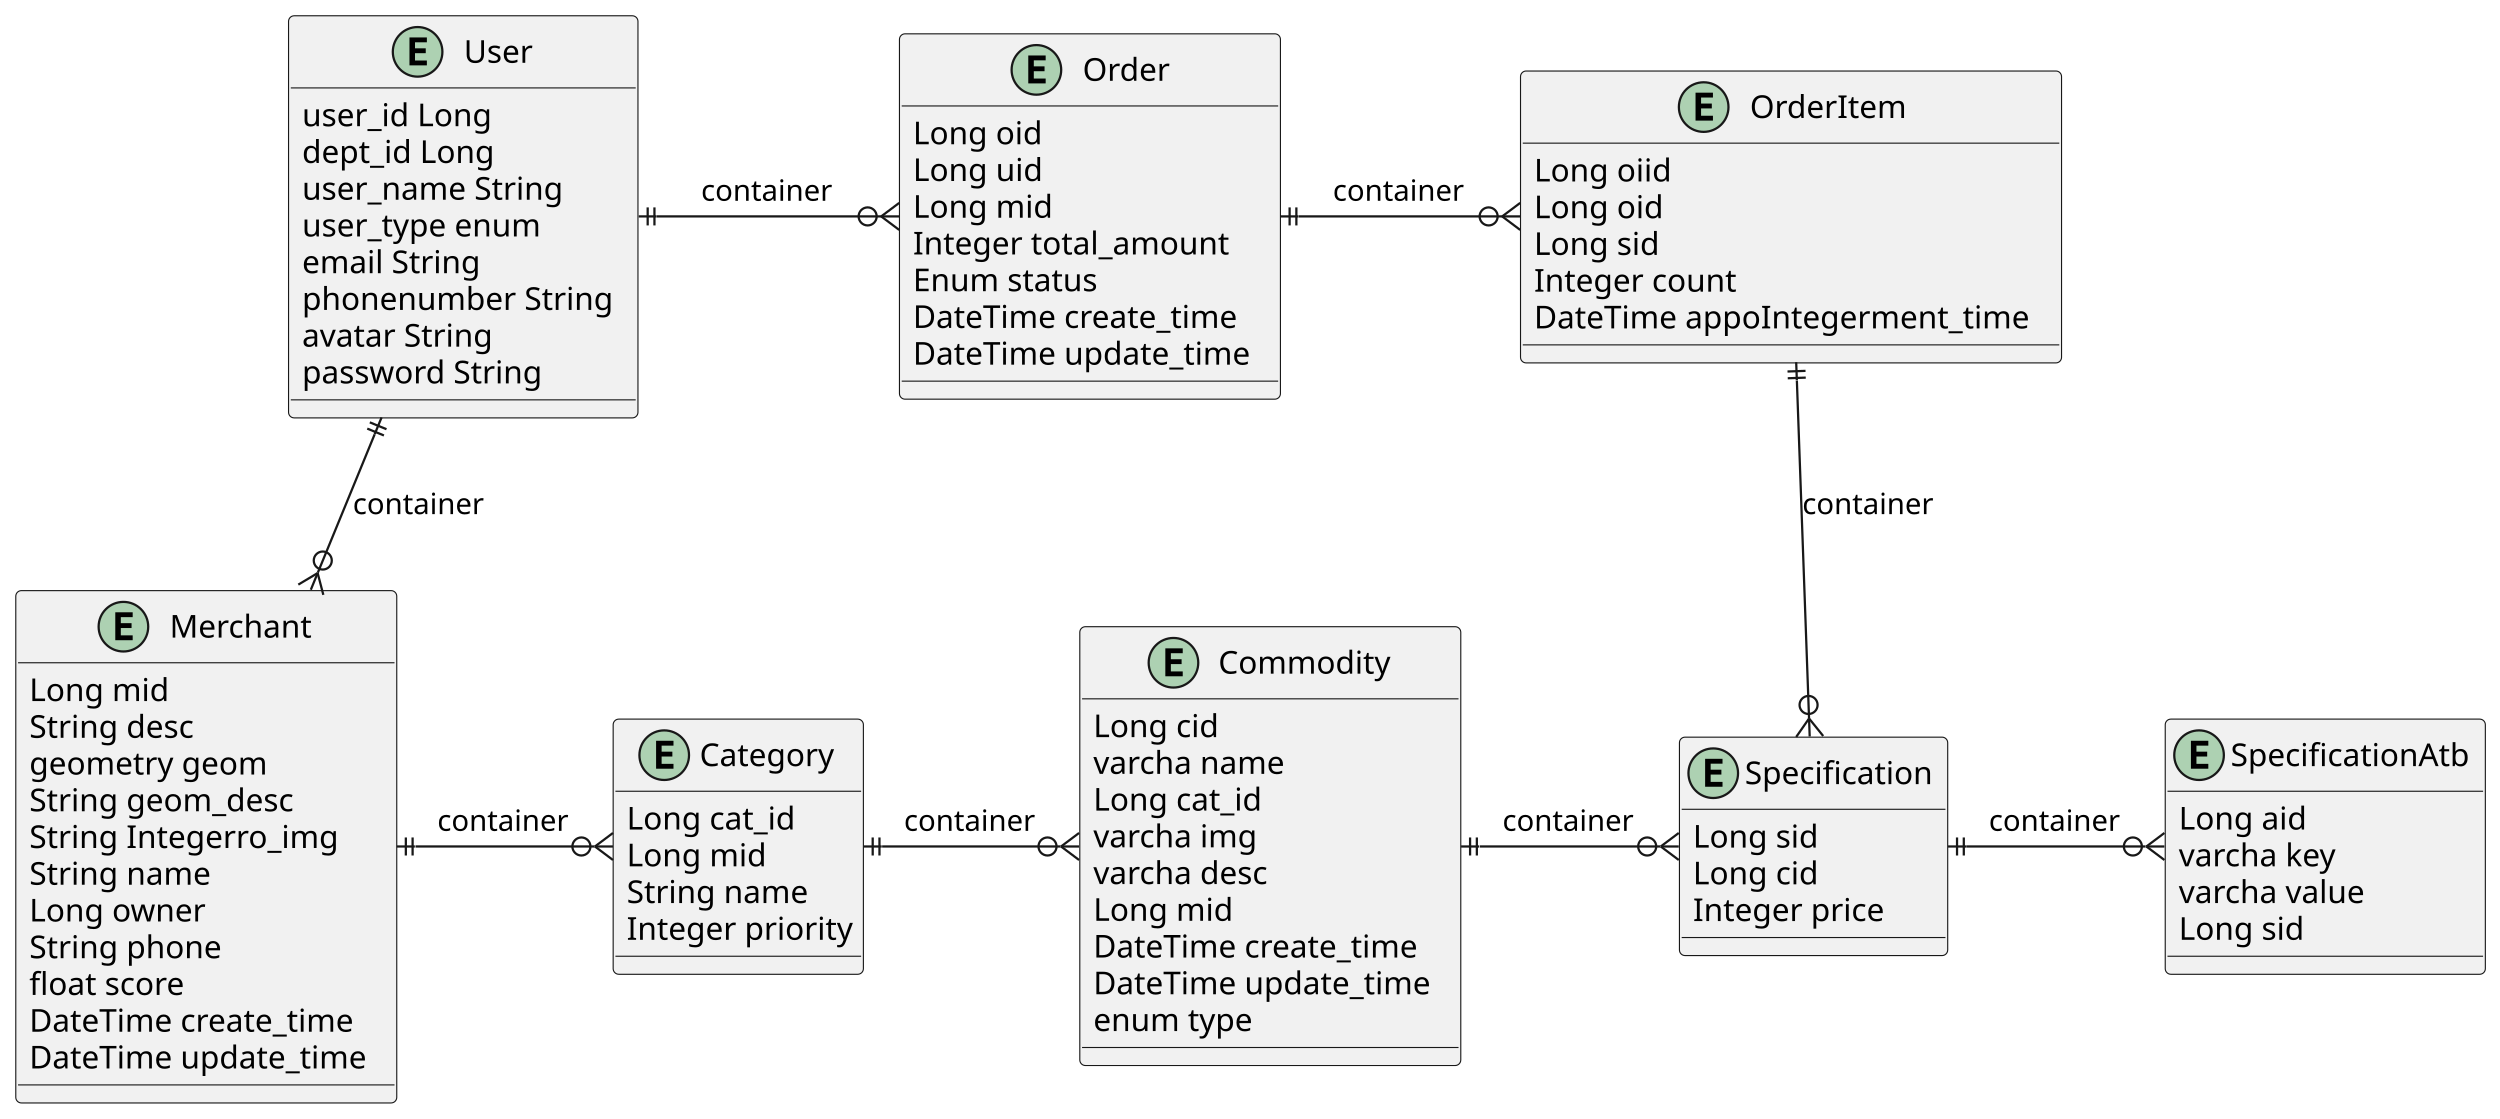
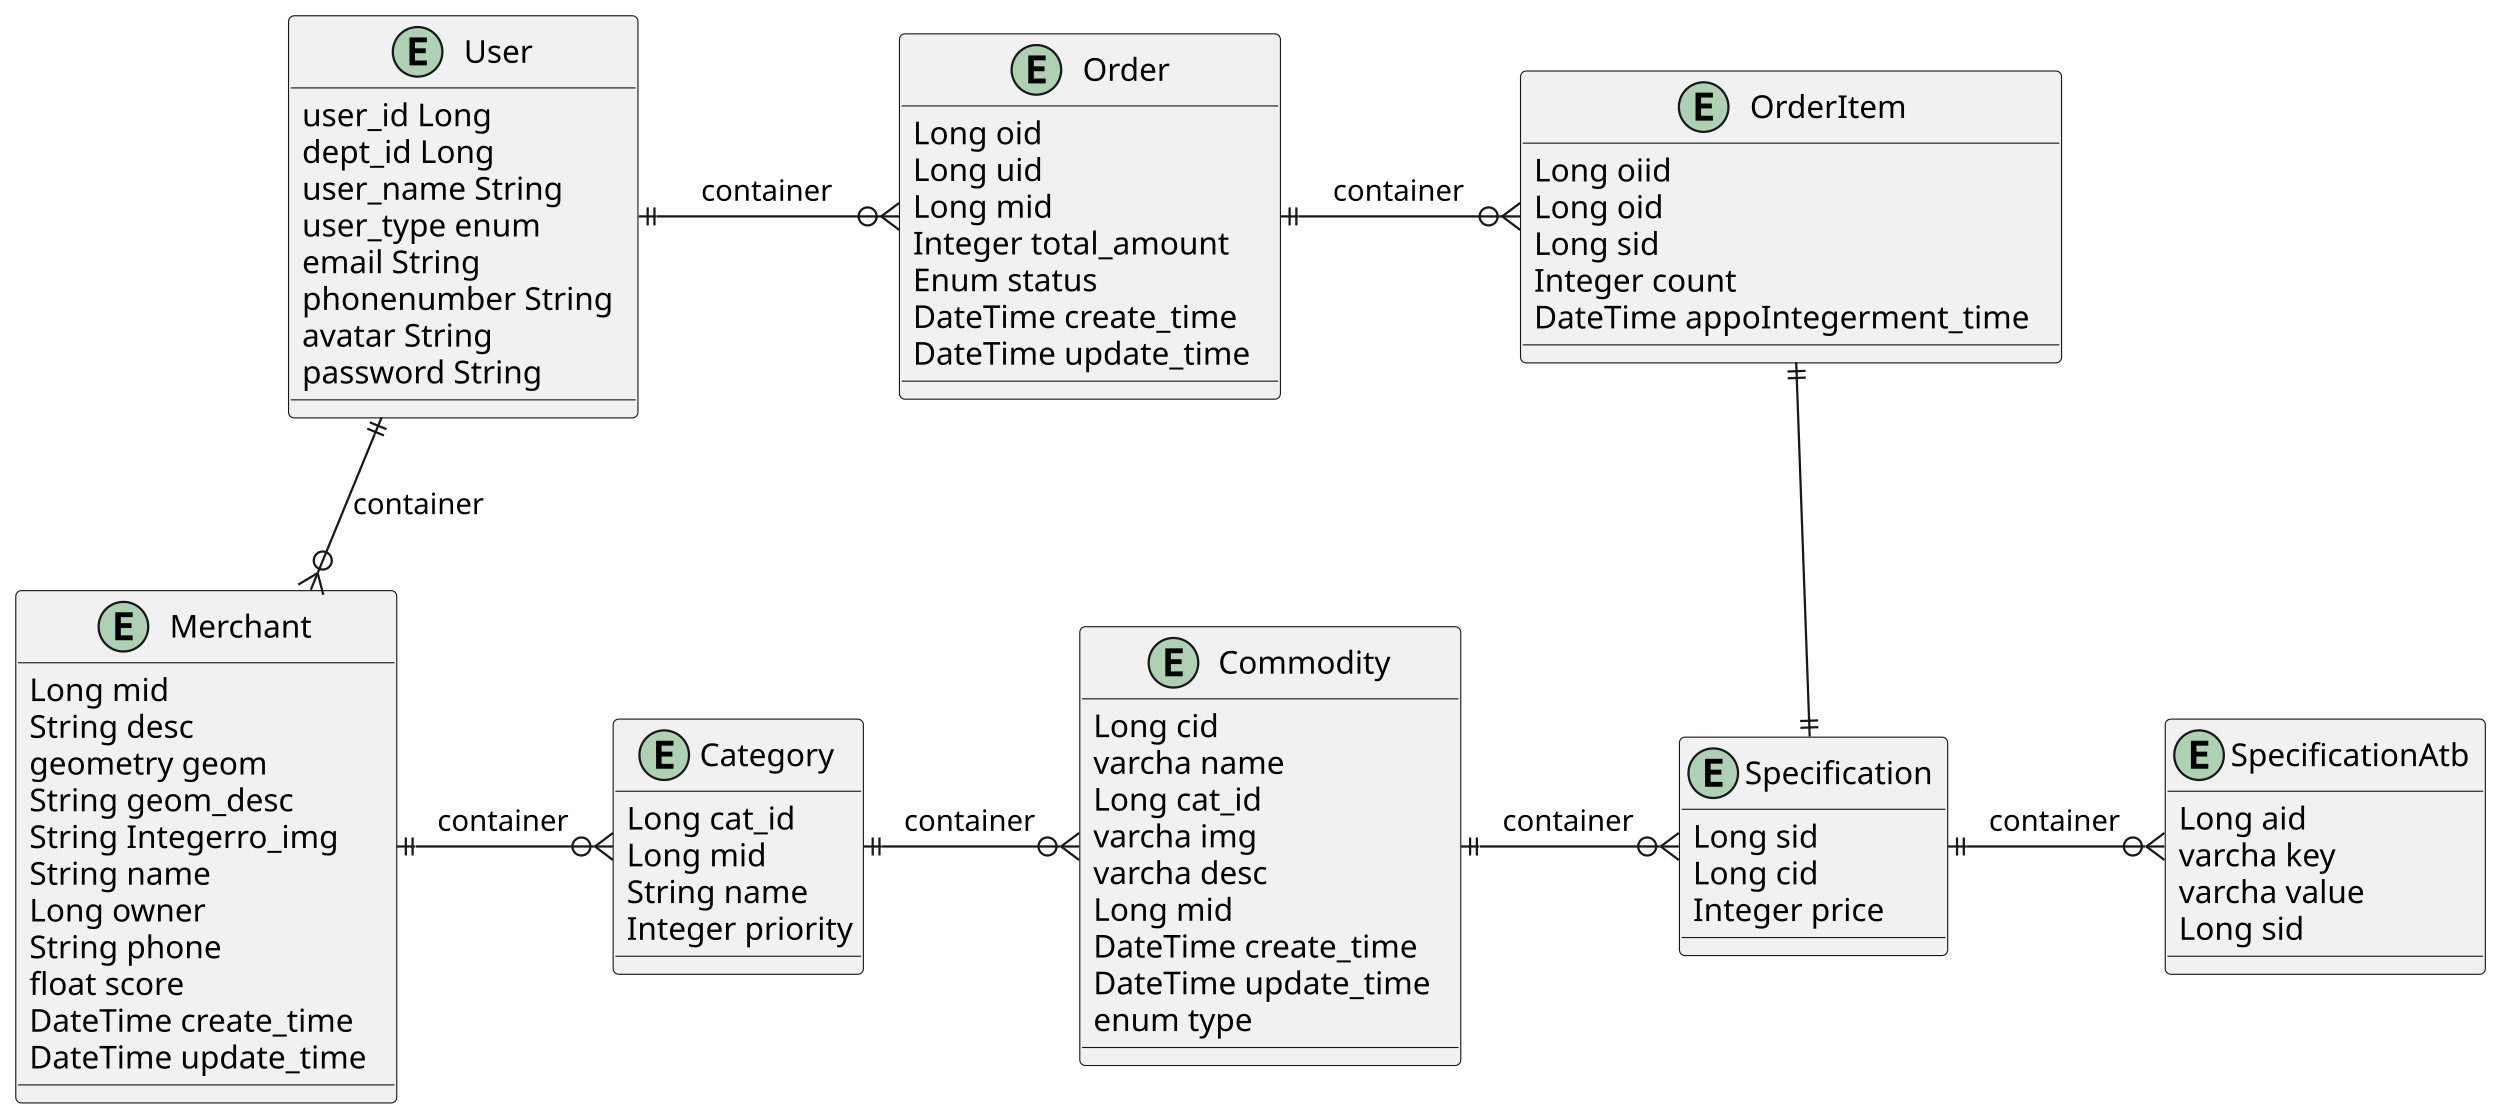
<svg xmlns="http://www.w3.org/2000/svg" contentStyleType="text/css" height="496px" preserveAspectRatio="none" style="width:1109px;height:496px;background:#FFFFFF;" version="1.1" viewBox="0 0 1109 496" width="1109px" zoomAndPan="magnify">
  <defs />
  <g>
    <g id="elem_Merchant">
      <rect codeLine="1" fill="#F1F1F1" height="227.266" id="Merchant" rx="2.5" ry="2.5" style="stroke:#181818;stroke-width:0.5;" width="169" x="7" y="262" />
      <ellipse cx="54.75" cy="278" fill="#ADD1B2" rx="11" ry="11" style="stroke:#181818;stroke-width:1.0;" />
      <path d="M58.859,284 L51.141,284 L51.141,271.609 L58.859,271.609 L58.859,273.766 L53.594,273.766 L53.594,276.438 L58.359,276.438 L58.359,278.594 L53.594,278.594 L53.594,281.844 L58.859,281.844 L58.859,284 Z " fill="#000000" />
      <text fill="#000000" font-family="sans-serif" font-size="14" lengthAdjust="spacing" textLength="65" x="75.25" y="282.847">Merchant</text>
      <line style="stroke:#181818;stroke-width:0.5;" x1="8" x2="175" y1="294" y2="294" />
      <text fill="#000000" font-family="sans-serif" font-size="14" lengthAdjust="spacing" textLength="79" x="13" y="310.995">Long     mid</text>
      <text fill="#000000" font-family="sans-serif" font-size="14" lengthAdjust="spacing" textLength="86" x="13" y="327.292">String   desc</text>
      <text fill="#000000" font-family="sans-serif" font-size="14" lengthAdjust="spacing" textLength="110" x="13" y="343.589">geometry geom</text>
      <text fill="#000000" font-family="sans-serif" font-size="14" lengthAdjust="spacing" textLength="133" x="13" y="359.886">String   geom_desc</text>
      <text fill="#000000" font-family="sans-serif" font-size="14" lengthAdjust="spacing" textLength="147" x="13" y="376.183">String   Integerro_img</text>
      <text fill="#000000" font-family="sans-serif" font-size="14" lengthAdjust="spacing" textLength="91" x="13" y="392.479">String   name</text>
      <text fill="#000000" font-family="sans-serif" font-size="14" lengthAdjust="spacing" textLength="97" x="13" y="408.776">Long     owner</text>
      <text fill="#000000" font-family="sans-serif" font-size="14" lengthAdjust="spacing" textLength="97" x="13" y="425.073">String   phone</text>
      <text fill="#000000" font-family="sans-serif" font-size="14" lengthAdjust="spacing" textLength="84" x="13" y="441.37">float    score</text>
      <text fill="#000000" font-family="sans-serif" font-size="14" lengthAdjust="spacing" textLength="152" x="13" y="457.667">DateTime create_time</text>
      <text fill="#000000" font-family="sans-serif" font-size="14" lengthAdjust="spacing" textLength="157" x="13" y="473.964">DateTime update_time</text>
      <line style="stroke:#181818;stroke-width:0.5;" x1="8" x2="175" y1="481.266" y2="481.266" />
    </g>
    <g id="elem_User">
      <rect codeLine="14" fill="#F1F1F1" height="178.375" id="User" rx="2.5" ry="2.5" style="stroke:#181818;stroke-width:0.5;" width="155" x="128" y="7" />
      <ellipse cx="185.25" cy="23" fill="#ADD1B2" rx="11" ry="11" style="stroke:#181818;stroke-width:1.0;" />
      <path d="M189.359,29 L181.641,29 L181.641,16.609 L189.359,16.609 L189.359,18.766 L184.094,18.766 L184.094,21.438 L188.859,21.438 L188.859,23.594 L184.094,23.594 L184.094,26.844 L189.359,26.844 L189.359,29 Z " fill="#000000" />
      <text fill="#000000" font-family="sans-serif" font-size="14" lengthAdjust="spacing" textLength="32" x="205.75" y="27.847">User</text>
      <line style="stroke:#181818;stroke-width:0.5;" x1="129" x2="282" y1="39" y2="39" />
      <text fill="#000000" font-family="sans-serif" font-size="14" lengthAdjust="spacing" textLength="88" x="134" y="55.995">user_id Long</text>
      <text fill="#000000" font-family="sans-serif" font-size="14" lengthAdjust="spacing" textLength="89" x="134" y="72.292">dept_id Long</text>
      <text fill="#000000" font-family="sans-serif" font-size="14" lengthAdjust="spacing" textLength="121" x="134" y="88.589">user_name String</text>
      <text fill="#000000" font-family="sans-serif" font-size="14" lengthAdjust="spacing" textLength="112" x="134" y="104.886">user_type enum</text>
      <text fill="#000000" font-family="sans-serif" font-size="14" lengthAdjust="spacing" textLength="80" x="134" y="121.183">email String</text>
      <text fill="#000000" font-family="sans-serif" font-size="14" lengthAdjust="spacing" textLength="143" x="134" y="137.48">phonenumber String</text>
      <text fill="#000000" font-family="sans-serif" font-size="14" lengthAdjust="spacing" textLength="85" x="134" y="153.776">avatar String</text>
      <text fill="#000000" font-family="sans-serif" font-size="14" lengthAdjust="spacing" textLength="111" x="134" y="170.073">password String</text>
      <line style="stroke:#181818;stroke-width:0.5;" x1="129" x2="282" y1="177.375" y2="177.375" />
    </g>
    <g id="elem_Category">
      <rect codeLine="25" fill="#F1F1F1" height="113.188" id="Category" rx="2.5" ry="2.5" style="stroke:#181818;stroke-width:0.5;" width="111" x="272" y="319" />
      <ellipse cx="294.65" cy="335" fill="#ADD1B2" rx="11" ry="11" style="stroke:#181818;stroke-width:1.0;" />
      <path d="M298.759,341 L291.041,341 L291.041,328.609 L298.759,328.609 L298.759,330.766 L293.494,330.766 L293.494,333.438 L298.259,333.438 L298.259,335.594 L293.494,335.594 L293.494,338.844 L298.759,338.844 L298.759,341 Z " fill="#000000" />
      <text fill="#000000" font-family="sans-serif" font-size="14" lengthAdjust="spacing" textLength="62" x="310.35" y="339.847">Category</text>
      <line style="stroke:#181818;stroke-width:0.5;" x1="273" x2="382" y1="351" y2="351" />
      <text fill="#000000" font-family="sans-serif" font-size="14" lengthAdjust="spacing" textLength="90" x="278" y="367.995">Long    cat_id</text>
      <text fill="#000000" font-family="sans-serif" font-size="14" lengthAdjust="spacing" textLength="75" x="278" y="384.292">Long    mid</text>
      <text fill="#000000" font-family="sans-serif" font-size="14" lengthAdjust="spacing" textLength="87" x="278" y="400.589">String  name</text>
      <text fill="#000000" font-family="sans-serif" font-size="14" lengthAdjust="spacing" textLength="99" x="278" y="416.886">Integer priority</text>
      <line style="stroke:#181818;stroke-width:0.5;" x1="273" x2="382" y1="424.188" y2="424.188" />
    </g>
    <g id="elem_Commodity">
      <rect codeLine="32" fill="#F1F1F1" height="194.672" id="Commodity" rx="2.5" ry="2.5" style="stroke:#181818;stroke-width:0.5;" width="169" x="479" y="278" />
      <ellipse cx="520.55" cy="294" fill="#ADD1B2" rx="11" ry="11" style="stroke:#181818;stroke-width:1.0;" />
      <path d="M524.659,300 L516.941,300 L516.941,287.609 L524.659,287.609 L524.659,289.766 L519.394,289.766 L519.394,292.438 L524.159,292.438 L524.159,294.594 L519.394,294.594 L519.394,297.844 L524.659,297.844 L524.659,300 Z " fill="#000000" />
      <text fill="#000000" font-family="sans-serif" font-size="14" lengthAdjust="spacing" textLength="78" x="540.45" y="298.847">Commodity</text>
      <line style="stroke:#181818;stroke-width:0.5;" x1="480" x2="647" y1="310" y2="310" />
      <text fill="#000000" font-family="sans-serif" font-size="14" lengthAdjust="spacing" textLength="74" x="485" y="326.995">Long     cid</text>
      <text fill="#000000" font-family="sans-serif" font-size="14" lengthAdjust="spacing" textLength="96" x="485" y="343.292">varcha   name</text>
      <text fill="#000000" font-family="sans-serif" font-size="14" lengthAdjust="spacing" textLength="94" x="485" y="359.589">Long     cat_id</text>
      <text fill="#000000" font-family="sans-serif" font-size="14" lengthAdjust="spacing" textLength="82" x="485" y="375.886">varcha   img</text>
      <text fill="#000000" font-family="sans-serif" font-size="14" lengthAdjust="spacing" textLength="91" x="485" y="392.183">varcha   desc</text>
      <text fill="#000000" font-family="sans-serif" font-size="14" lengthAdjust="spacing" textLength="79" x="485" y="408.479">Long     mid</text>
      <text fill="#000000" font-family="sans-serif" font-size="14" lengthAdjust="spacing" textLength="152" x="485" y="424.776">DateTime create_time</text>
      <text fill="#000000" font-family="sans-serif" font-size="14" lengthAdjust="spacing" textLength="157" x="485" y="441.073">DateTime update_time</text>
      <text fill="#000000" font-family="sans-serif" font-size="14" lengthAdjust="spacing" textLength="90" x="485" y="457.37">enum     type</text>
      <line style="stroke:#181818;stroke-width:0.5;" x1="480" x2="647" y1="464.672" y2="464.672" />
    </g>
    <g id="elem_Order">
      <rect codeLine="44" fill="#F1F1F1" height="162.078" id="Order" rx="2.5" ry="2.5" style="stroke:#181818;stroke-width:0.5;" width="169" x="399" y="15" />
      <ellipse cx="459.75" cy="31" fill="#ADD1B2" rx="11" ry="11" style="stroke:#181818;stroke-width:1.0;" />
      <path d="M463.859,37 L456.141,37 L456.141,24.609 L463.859,24.609 L463.859,26.766 L458.594,26.766 L458.594,29.438 L463.359,29.438 L463.359,31.594 L458.594,31.594 L458.594,34.844 L463.859,34.844 L463.859,37 Z " fill="#000000" />
      <text fill="#000000" font-family="sans-serif" font-size="14" lengthAdjust="spacing" textLength="39" x="480.25" y="35.847">Order</text>
      <line style="stroke:#181818;stroke-width:0.5;" x1="400" x2="567" y1="47" y2="47" />
      <text fill="#000000" font-family="sans-serif" font-size="14" lengthAdjust="spacing" textLength="75" x="405" y="63.995">Long     oid</text>
      <text fill="#000000" font-family="sans-serif" font-size="14" lengthAdjust="spacing" textLength="75" x="405" y="80.292">Long     uid</text>
      <text fill="#000000" font-family="sans-serif" font-size="14" lengthAdjust="spacing" textLength="79" x="405" y="96.589">Long     mid</text>
      <text fill="#000000" font-family="sans-serif" font-size="14" lengthAdjust="spacing" textLength="147" x="405" y="112.886">Integer  total_amount</text>
      <text fill="#000000" font-family="sans-serif" font-size="14" lengthAdjust="spacing" textLength="103" x="405" y="129.183">Enum     status</text>
      <text fill="#000000" font-family="sans-serif" font-size="14" lengthAdjust="spacing" textLength="152" x="405" y="145.48">DateTime create_time</text>
      <text fill="#000000" font-family="sans-serif" font-size="14" lengthAdjust="spacing" textLength="157" x="405" y="161.776">DateTime update_time</text>
      <line style="stroke:#181818;stroke-width:0.5;" x1="400" x2="567" y1="169.078" y2="169.078" />
    </g>
    <g id="elem_OrderItem">
      <rect codeLine="54" fill="#F1F1F1" height="129.484" id="OrderItem" rx="2.5" ry="2.5" style="stroke:#181818;stroke-width:0.5;" width="240" x="674.5" y="31.5" />
      <ellipse cx="755.75" cy="47.5" fill="#ADD1B2" rx="11" ry="11" style="stroke:#181818;stroke-width:1.0;" />
      <path d="M759.859,53.5 L752.141,53.5 L752.141,41.109 L759.859,41.109 L759.859,43.266 L754.594,43.266 L754.594,45.938 L759.359,45.938 L759.359,48.094 L754.594,48.094 L754.594,51.344 L759.859,51.344 L759.859,53.5 Z " fill="#000000" />
      <text fill="#000000" font-family="sans-serif" font-size="14" lengthAdjust="spacing" textLength="69" x="776.25" y="52.347">OrderItem</text>
      <line style="stroke:#181818;stroke-width:0.5;" x1="675.5" x2="913.5" y1="63.5" y2="63.5" />
      <text fill="#000000" font-family="sans-serif" font-size="14" lengthAdjust="spacing" textLength="78" x="680.5" y="80.495">Long     oiid</text>
      <text fill="#000000" font-family="sans-serif" font-size="14" lengthAdjust="spacing" textLength="75" x="680.5" y="96.792">Long     oid</text>
      <text fill="#000000" font-family="sans-serif" font-size="14" lengthAdjust="spacing" textLength="74" x="680.5" y="113.089">Long     sid</text>
      <text fill="#000000" font-family="sans-serif" font-size="14" lengthAdjust="spacing" textLength="97" x="680.5" y="129.386">Integer  count</text>
      <text fill="#000000" font-family="sans-serif" font-size="14" lengthAdjust="spacing" textLength="228" x="680.5" y="145.683">DateTime appoIntegerment_time</text>
      <line style="stroke:#181818;stroke-width:0.5;" x1="675.5" x2="913.5" y1="152.984" y2="152.984" />
    </g>
    <g id="elem_Specification">
      <rect codeLine="63" fill="#F1F1F1" height="96.891" id="Specification" rx="2.5" ry="2.5" style="stroke:#181818;stroke-width:0.5;" width="119" x="745" y="327" />
      <ellipse cx="760" cy="343" fill="#ADD1B2" rx="11" ry="11" style="stroke:#181818;stroke-width:1.0;" />
      <path d="M764.109,349 L756.391,349 L756.391,336.609 L764.109,336.609 L764.109,338.766 L758.844,338.766 L758.844,341.438 L763.609,341.438 L763.609,343.594 L758.844,343.594 L758.844,346.844 L764.109,346.844 L764.109,349 Z " fill="#000000" />
      <text fill="#000000" font-family="sans-serif" font-size="14" lengthAdjust="spacing" textLength="87" x="774" y="347.847">Specification</text>
      <line style="stroke:#181818;stroke-width:0.5;" x1="746" x2="863" y1="359" y2="359" />
      <text fill="#000000" font-family="sans-serif" font-size="14" lengthAdjust="spacing" textLength="70" x="751" y="375.995">Long    sid</text>
      <text fill="#000000" font-family="sans-serif" font-size="14" lengthAdjust="spacing" textLength="70" x="751" y="392.292">Long    cid</text>
      <text fill="#000000" font-family="sans-serif" font-size="14" lengthAdjust="spacing" textLength="87" x="751" y="408.589">Integer price</text>
      <line style="stroke:#181818;stroke-width:0.5;" x1="746" x2="863" y1="415.891" y2="415.891" />
    </g>
    <g id="elem_SpecificationAtb">
      <rect codeLine="69" fill="#F1F1F1" height="113.188" id="SpecificationAtb" rx="2.5" ry="2.5" style="stroke:#181818;stroke-width:0.5;" width="142" x="960.5" y="319" />
      <ellipse cx="975.5" cy="335" fill="#ADD1B2" rx="11" ry="11" style="stroke:#181818;stroke-width:1.0;" />
      <path d="M979.609,341 L971.891,341 L971.891,328.609 L979.609,328.609 L979.609,330.766 L974.344,330.766 L974.344,333.438 L979.109,333.438 L979.109,335.594 L974.344,335.594 L974.344,338.844 L979.609,338.844 L979.609,341 Z " fill="#000000" />
      <text fill="#000000" font-family="sans-serif" font-size="14" lengthAdjust="spacing" textLength="110" x="989.5" y="339.847">SpecificationAtb</text>
      <line style="stroke:#181818;stroke-width:0.5;" x1="961.5" x2="1101.5" y1="351" y2="351" />
      <text fill="#000000" font-family="sans-serif" font-size="14" lengthAdjust="spacing" textLength="66" x="966.5" y="367.995">Long   aid</text>
      <text fill="#000000" font-family="sans-serif" font-size="14" lengthAdjust="spacing" textLength="73" x="966.5" y="384.292">varcha key</text>
      <text fill="#000000" font-family="sans-serif" font-size="14" lengthAdjust="spacing" textLength="85" x="966.5" y="400.589">varcha value</text>
      <text fill="#000000" font-family="sans-serif" font-size="14" lengthAdjust="spacing" textLength="66" x="966.5" y="416.886">Long   sid</text>
      <line style="stroke:#181818;stroke-width:0.5;" x1="961.5" x2="1101.5" y1="424.188" y2="424.188" />
    </g>
    <g id="link_User_Merchant">
      <path codeLine="76" d="M166.2,192.65 C158.08,212.44 149.41,233.53 140.97,254.07 " fill="none" id="User-Merchant" style="stroke:#181818;stroke-width:1.0;" />
      <line style="stroke:#181818;stroke-width:1.0;" x1="140.91" x2="143.433" y1="254.206" y2="263.883" />
      <line style="stroke:#181818;stroke-width:1.0;" x1="140.91" x2="132.327" y1="254.206" y2="259.337" />
      <line style="stroke:#181818;stroke-width:1.0;" x1="140.91" x2="137.88" y1="254.206" y2="261.61" />
      <ellipse cx="143.183" cy="248.653" fill="none" rx="4" ry="4" style="stroke:#181818;stroke-width:1.0;" />
      <line style="stroke:#181818;stroke-width:1.0;" x1="164.049" x2="171.448" y1="187.358" y2="190.401" />
      <line style="stroke:#181818;stroke-width:1.0;" x1="162.908" x2="170.307" y1="190.133" y2="193.175" />
      <line style="stroke:#181818;stroke-width:1.0;" x1="166.228" x2="169.27" y1="192.579" y2="185.18" />
      <text fill="#000000" font-family="sans-serif" font-size="13" lengthAdjust="spacing" textLength="60" x="156.5" y="228.067">container</text>
    </g>
    <g id="link_User_Order">
      <path codeLine="77" d="M291.43,96 C322.94,96 358.74,96 390.82,96 " fill="none" id="User-Order" style="stroke:#181818;stroke-width:1.0;" />
      <line style="stroke:#181818;stroke-width:1.0;" x1="390.89" x2="398.89" y1="96" y2="90" />
      <line style="stroke:#181818;stroke-width:1.0;" x1="390.89" x2="398.89" y1="96" y2="102" />
      <line style="stroke:#181818;stroke-width:1.0;" x1="390.89" x2="398.89" y1="96" y2="96" />
      <ellipse cx="384.89" cy="96" fill="none" rx="4" ry="4" style="stroke:#181818;stroke-width:1.0;" />
      <line style="stroke:#181818;stroke-width:1.0;" x1="287.31" x2="287.31" y1="100" y2="92" />
      <line style="stroke:#181818;stroke-width:1.0;" x1="290.31" x2="290.31" y1="100" y2="92" />
      <line style="stroke:#181818;stroke-width:1.0;" x1="291.31" x2="283.31" y1="96" y2="96" />
      <text fill="#000000" font-family="sans-serif" font-size="13" lengthAdjust="spacing" textLength="60" x="311" y="89.067">container</text>
    </g>
    <g id="link_Merchant_Category">
      <path codeLine="78" d="M184.32,375.5 C210.94,375.5 239.35,375.5 263.78,375.5 " fill="none" id="Merchant-Category" style="stroke:#181818;stroke-width:1.0;" />
      <line style="stroke:#181818;stroke-width:1.0;" x1="263.91" x2="271.91" y1="375.5" y2="369.5" />
      <line style="stroke:#181818;stroke-width:1.0;" x1="263.91" x2="271.91" y1="375.5" y2="381.5" />
      <line style="stroke:#181818;stroke-width:1.0;" x1="263.91" x2="271.91" y1="375.5" y2="375.5" />
      <ellipse cx="257.91" cy="375.5" fill="none" rx="4" ry="4" style="stroke:#181818;stroke-width:1.0;" />
      <line style="stroke:#181818;stroke-width:1.0;" x1="180.03" x2="180.03" y1="379.5" y2="371.5" />
      <line style="stroke:#181818;stroke-width:1.0;" x1="183.03" x2="183.03" y1="379.5" y2="371.5" />
      <line style="stroke:#181818;stroke-width:1.0;" x1="184.03" x2="176.03" y1="375.5" y2="375.5" />
      <text fill="#000000" font-family="sans-serif" font-size="13" lengthAdjust="spacing" textLength="60" x="194" y="368.567">container</text>
    </g>
    <g id="link_Category_Commodity">
      <path codeLine="79" d="M391.31,375.5 C415.68,375.5 443.98,375.5 470.51,375.5 " fill="none" id="Category-Commodity" style="stroke:#181818;stroke-width:1.0;" />
      <line style="stroke:#181818;stroke-width:1.0;" x1="470.68" x2="478.68" y1="375.5" y2="369.5" />
      <line style="stroke:#181818;stroke-width:1.0;" x1="470.68" x2="478.68" y1="375.5" y2="381.5" />
      <line style="stroke:#181818;stroke-width:1.0;" x1="470.68" x2="478.68" y1="375.5" y2="375.5" />
      <ellipse cx="464.68" cy="375.5" fill="none" rx="4" ry="4" style="stroke:#181818;stroke-width:1.0;" />
      <line style="stroke:#181818;stroke-width:1.0;" x1="387.13" x2="387.13" y1="379.5" y2="371.5" />
      <line style="stroke:#181818;stroke-width:1.0;" x1="390.13" x2="390.13" y1="379.5" y2="371.5" />
      <line style="stroke:#181818;stroke-width:1.0;" x1="391.13" x2="383.13" y1="375.5" y2="375.5" />
      <text fill="#000000" font-family="sans-serif" font-size="13" lengthAdjust="spacing" textLength="60" x="401" y="368.567">container</text>
    </g>
    <g id="link_Commodity_Specification">
      <path codeLine="80" d="M656.42,375.5 C683.05,375.5 711.59,375.5 736.43,375.5 " fill="none" id="Commodity-Specification" style="stroke:#181818;stroke-width:1.0;" />
      <line style="stroke:#181818;stroke-width:1.0;" x1="736.7" x2="744.7" y1="375.5" y2="369.5" />
      <line style="stroke:#181818;stroke-width:1.0;" x1="736.7" x2="744.7" y1="375.5" y2="381.5" />
      <line style="stroke:#181818;stroke-width:1.0;" x1="736.7" x2="744.7" y1="375.5" y2="375.5" />
      <ellipse cx="730.7" cy="375.5" fill="none" rx="4" ry="4" style="stroke:#181818;stroke-width:1.0;" />
      <line style="stroke:#181818;stroke-width:1.0;" x1="652.13" x2="652.13" y1="379.5" y2="371.5" />
      <line style="stroke:#181818;stroke-width:1.0;" x1="655.13" x2="655.13" y1="379.5" y2="371.5" />
      <line style="stroke:#181818;stroke-width:1.0;" x1="656.13" x2="648.13" y1="375.5" y2="375.5" />
      <text fill="#000000" font-family="sans-serif" font-size="13" lengthAdjust="spacing" textLength="60" x="666.5" y="368.567">container</text>
    </g>
    <g id="link_Specification_SpecificationAtb">
      <path codeLine="81" d="M872.22,375.5 C897.24,375.5 925.82,375.5 951.81,375.5 " fill="none" id="Specification-SpecificationAtb" style="stroke:#181818;stroke-width:1.0;" />
      <line style="stroke:#181818;stroke-width:1.0;" x1="952.14" x2="960.14" y1="375.5" y2="369.5" />
      <line style="stroke:#181818;stroke-width:1.0;" x1="952.14" x2="960.14" y1="375.5" y2="381.5" />
      <line style="stroke:#181818;stroke-width:1.0;" x1="952.14" x2="960.14" y1="375.5" y2="375.5" />
      <ellipse cx="946.14" cy="375.5" fill="none" rx="4" ry="4" style="stroke:#181818;stroke-width:1.0;" />
      <line style="stroke:#181818;stroke-width:1.0;" x1="868.14" x2="868.14" y1="379.5" y2="371.5" />
      <line style="stroke:#181818;stroke-width:1.0;" x1="871.14" x2="871.14" y1="379.5" y2="371.5" />
      <line style="stroke:#181818;stroke-width:1.0;" x1="872.14" x2="864.14" y1="375.5" y2="375.5" />
      <text fill="#000000" font-family="sans-serif" font-size="13" lengthAdjust="spacing" textLength="60" x="882.25" y="368.567">container</text>
    </g>
    <g id="link_Order_OrderItem">
      <path codeLine="82" d="M576.23,96 C604.51,96 636.12,96 666.31,96 " fill="none" id="Order-OrderItem" style="stroke:#181818;stroke-width:1.0;" />
      <line style="stroke:#181818;stroke-width:1.0;" x1="666.36" x2="674.36" y1="96" y2="90" />
      <line style="stroke:#181818;stroke-width:1.0;" x1="666.36" x2="674.36" y1="96" y2="102" />
      <line style="stroke:#181818;stroke-width:1.0;" x1="666.36" x2="674.36" y1="96" y2="96" />
      <ellipse cx="660.36" cy="96" fill="none" rx="4" ry="4" style="stroke:#181818;stroke-width:1.0;" />
      <line style="stroke:#181818;stroke-width:1.0;" x1="572.07" x2="572.07" y1="100" y2="92" />
      <line style="stroke:#181818;stroke-width:1.0;" x1="575.07" x2="575.07" y1="100" y2="92" />
      <line style="stroke:#181818;stroke-width:1.0;" x1="576.07" x2="568.07" y1="96" y2="96" />
      <text fill="#000000" font-family="sans-serif" font-size="13" lengthAdjust="spacing" textLength="60" x="591.25" y="89.067">container</text>
    </g>
    <g id="link_OrderItem_Specification">
-       <path codeLine="83" d="M797.09,168.82 C798.77,215.5 800.93,275.47 802.49,318.59 " fill="none" id="OrderItem-Specification" style="stroke:#181818;stroke-width:1.0;" />
-       <line style="stroke:#181818;stroke-width:1.0;" x1="802.495" x2="808.776" y1="318.715" y2="326.496" />
-       <line style="stroke:#181818;stroke-width:1.0;" x1="802.495" x2="796.784" y1="318.715" y2="326.924" />
-       <line style="stroke:#181818;stroke-width:1.0;" x1="802.495" x2="802.78" y1="318.715" y2="326.71" />
-       <ellipse cx="802.28" cy="312.719" fill="none" rx="4" ry="4" style="stroke:#181818;stroke-width:1.0;" />
-       <line style="stroke:#181818;stroke-width:1.0;" x1="792.935" x2="800.93" y1="164.8" y2="164.515" />
-       <line style="stroke:#181818;stroke-width:1.0;" x1="793.042" x2="801.037" y1="167.798" y2="167.513" />
-       <line style="stroke:#181818;stroke-width:1.0;" x1="797.076" x2="796.79" y1="168.655" y2="160.66" />
-       <text fill="#000000" font-family="sans-serif" font-size="13" lengthAdjust="spacing" textLength="60" x="799.5" y="228.067">container</text>
+       <path codeLine="83" d="M797.05,167.9 C798.75,215.08 800.96,276.14 802.52,319.62 " fill="none" id="OrderItem-Specification" style="stroke:#181818;stroke-width:1.0;" />
+       <line style="stroke:#181818;stroke-width:1.0;" x1="806.639" x2="798.643" y1="322.573" y2="322.851" />
+       <line style="stroke:#181818;stroke-width:1.0;" x1="806.534" x2="798.539" y1="319.575" y2="319.853" />
+       <line style="stroke:#181818;stroke-width:1.0;" x1="802.502" x2="802.78" y1="318.715" y2="326.71" />
+       <line style="stroke:#181818;stroke-width:1.0;" x1="792.94" x2="800.934" y1="164.804" y2="164.51" />
+       <line style="stroke:#181818;stroke-width:1.0;" x1="793.05" x2="801.045" y1="167.802" y2="167.508" />
+       <line style="stroke:#181818;stroke-width:1.0;" x1="797.084" x2="796.79" y1="168.655" y2="160.66" />
    </g>
  </g>
</svg>
